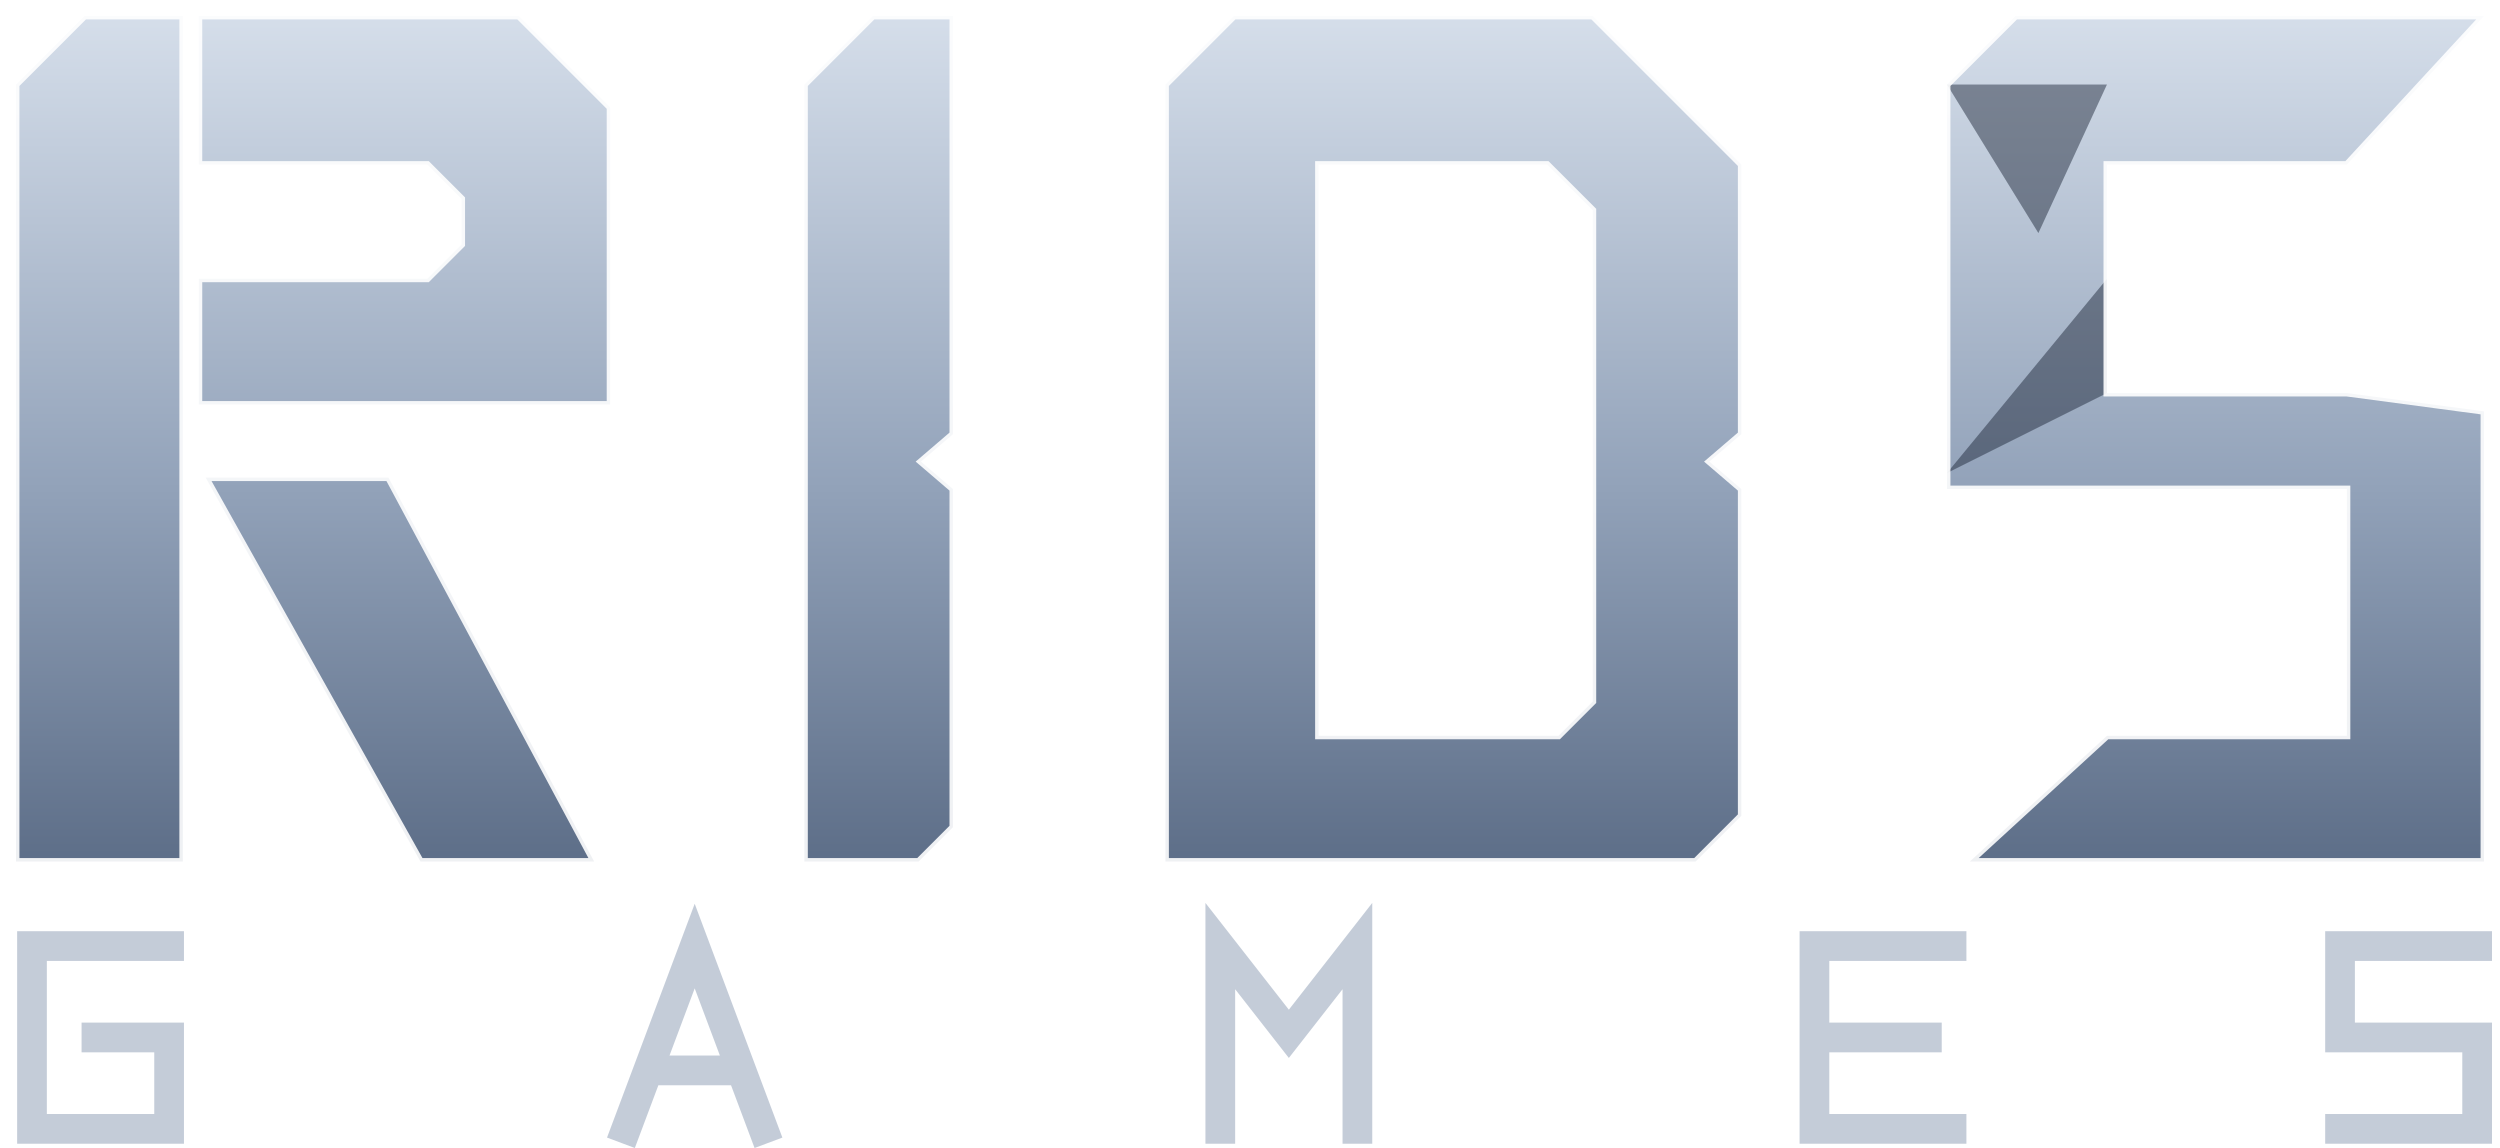
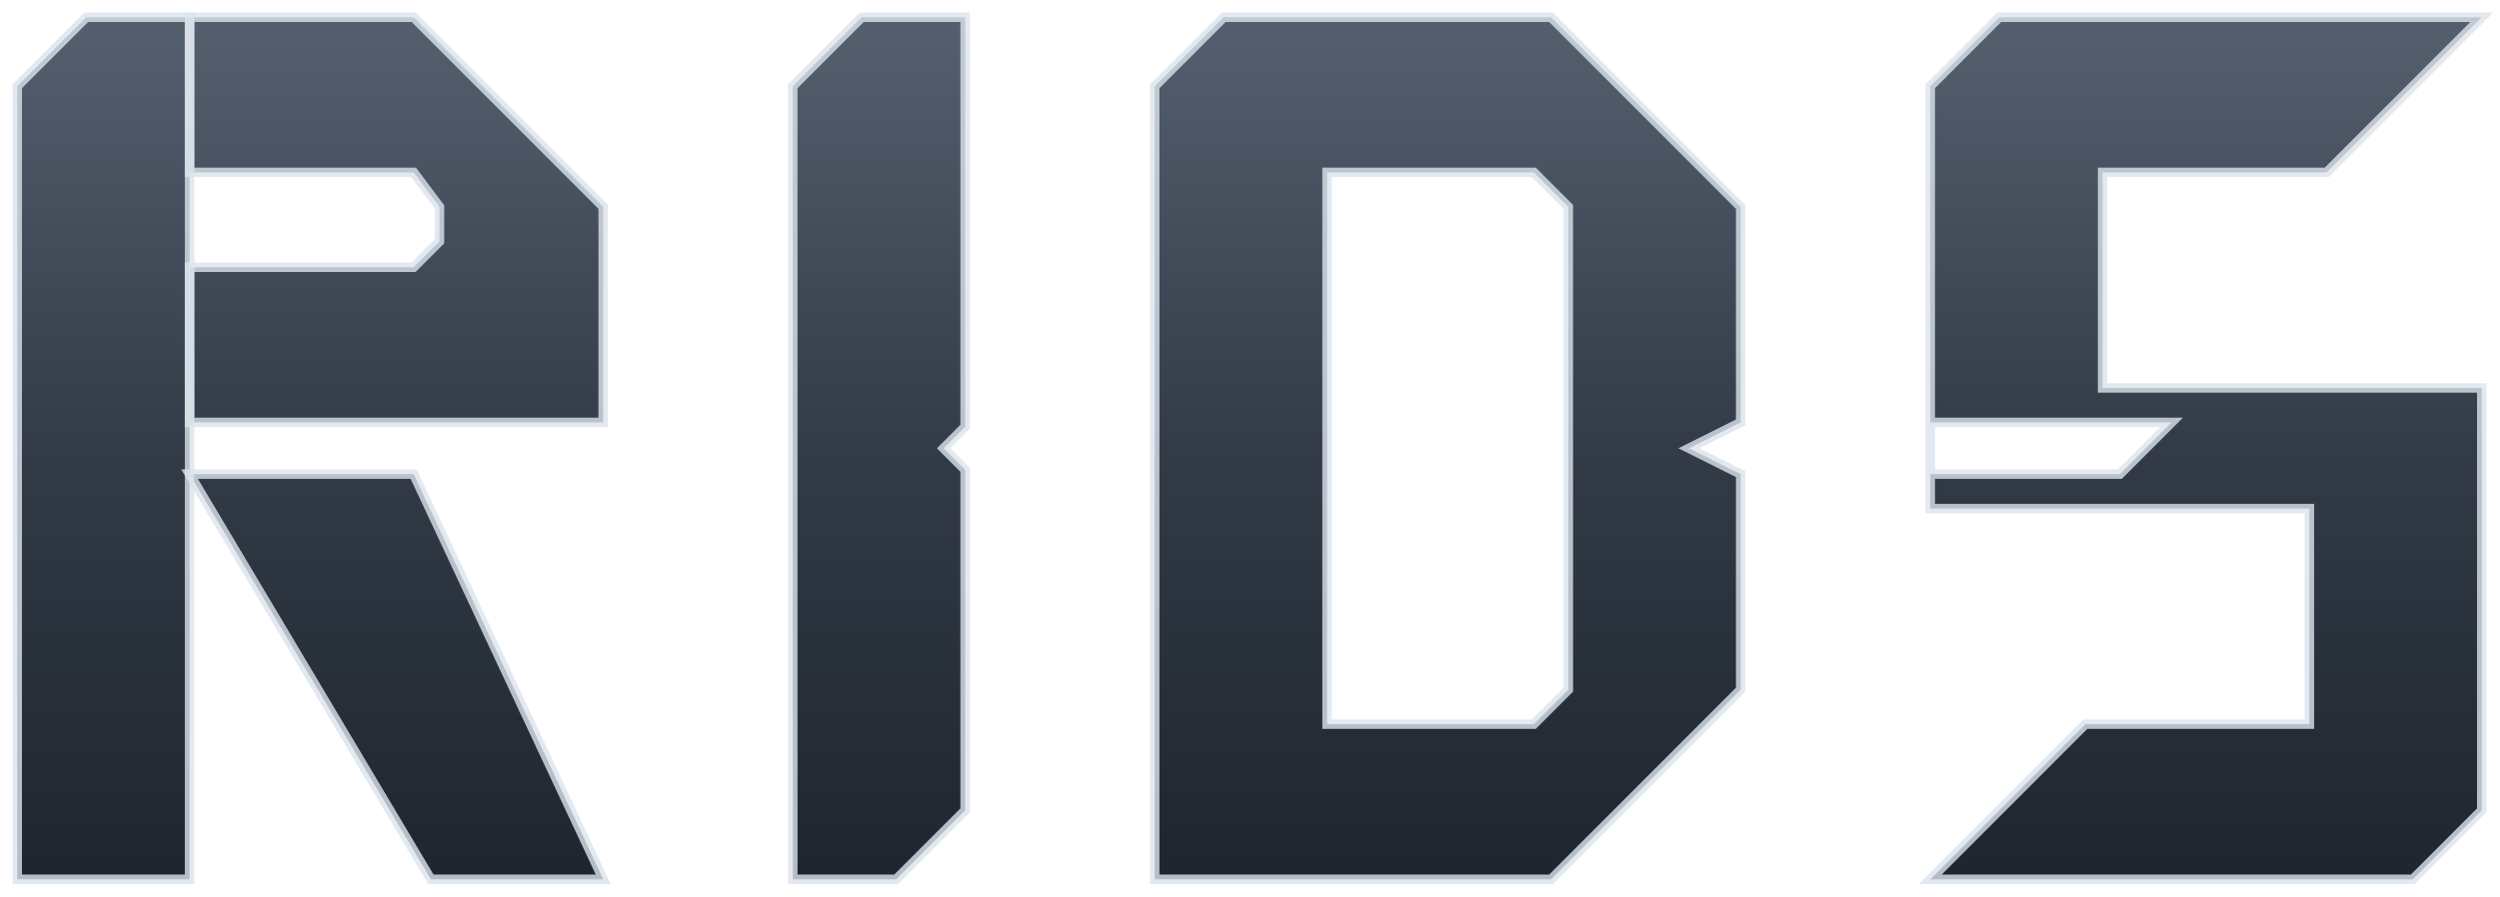
- <svg xmlns="http://www.w3.org/2000/svg" viewBox="38 38 1094 502" role="img" aria-label="Ridsgames">
+ <svg xmlns="http://www.w3.org/2000/svg" viewBox="-2 -2 290 104" role="img" aria-label="Ridsgames">
  <defs>
-     <linearGradient id="steel-dark" x1="0" y1="45" x2="0" y2="415" gradientUnits="userSpaceOnUse">
-       <stop offset="0" stop-color="#D5DEEA" />
-       <stop offset=".55" stop-color="#93A3BA" />
-       <stop offset="1" stop-color="#5D6E88" />
+     <linearGradient id="g" x1="0" y1="0" x2="0" y2="100" gradientUnits="userSpaceOnUse">
+       <stop offset="0" stop-color="#55606F" />
+       <stop offset=".5" stop-color="#323B47" />
+       <stop offset="1" stop-color="#1E252E" />
    </linearGradient>
  </defs>
-   <g fill="url(#steel-dark)">
-     <path d="M45 75 L75 45 L118 45 L118 415 L45 415 Z" fill-rule="evenodd" />
-     <path d="M125 45 L265 45 L305 85 L305 215 L125 215 L125 160 L225 160 L240 145 L240 125 L225 110 L125 110 Z" fill-rule="evenodd" />
-     <path d="M128 247 L208 247 L298 415 L222 415 Z" fill-rule="evenodd" />
-     <path d="M390 75 L420 45 L455 45 L455 228 L441 240 L455 252 L455 400 L440 415 L390 415 Z" fill-rule="evenodd" />
-     <path d="M548 75 L578 45 L735 45 L800 110 L800 228 L786 240 L800 252 L800 395 L780 415 L548 415 Z M615 110 L715 110 L735 130 L735 345 L720 360 L615 360 Z" fill-rule="evenodd" />
-     <path d="M920 45 L1125 45 L1065 110 L960 110 L960 210 L1065 210 L1125 218 L1125 415 L900 415 L960 360 L1065 360 L1065 252 L890 252 L890 75 Z" fill-rule="evenodd" />
+   <g fill="url(#g)">
+     <path d="M0,8 L8,0 L20,0 L20,100 L0,100 Z" />
+     <path d="M20,0 L46,0 L68,22 L68,47 L20,47 L20,29 L46,29 L49,26 L49,22 L46,18 L20,18 Z" />
+     <path d="M20,53 L46,53 L68,100 L48,100 Z" />
+     <path transform="translate(90 0)" d="M0,8 L8,0 L20,0 L20,47.5 L17.5,50 L20,52.5 L20,92 L12,100 L0,100 Z" />
+     <path transform="translate(132 0)" fill-rule="evenodd" d="M0,8 L8,0 L46,0 L68,22 L68,47 L62,50 L68,53 L68,78 L46,100 L0,100 Z M20,18 L44,18 L48,22 L48,78 L44,82 L20,82 Z" />
+     <path transform="translate(222 0)" fill-rule="evenodd" d="M8,0 L64,0 L46,18 L20,18 L20,43 L64,43 L64,92 L56,100 L0,100 L18,82 L44,82 L44,57 L0,57 L0,8 Z M0,47 L28,47 L22,53 L0,53 Z" />
  </g>
-   <g fill="rgba(20,30,48,.45)">
-     <path d="M890 75 L960 75 L930 140 Z" />
-     <path d="M890 245 L960 210 L960 160 Z" />
+   <g fill="none" stroke="#DCE3EC" stroke-opacity=".8" stroke-width="1.1" stroke-linejoin="miter">
+     <path d="M0,8 L8,0 L20,0 L20,100 L0,100 Z" />
+     <path d="M20,0 L46,0 L68,22 L68,47 L20,47 L20,29 L46,29 L49,26 L49,22 L46,18 L20,18 Z" />
+     <path d="M20,53 L46,53 L68,100 L48,100 Z" />
+     <path transform="translate(90 0)" d="M0,8 L8,0 L20,0 L20,47.5 L17.5,50 L20,52.5 L20,92 L12,100 L0,100 Z" />
+     <path transform="translate(132 0)" fill-rule="evenodd" d="M0,8 L8,0 L46,0 L68,22 L68,47 L62,50 L68,53 L68,78 L46,100 L0,100 Z M20,18 L44,18 L48,22 L48,78 L44,82 L20,82 Z" />
+     <path transform="translate(222 0)" fill-rule="evenodd" d="M8,0 L64,0 L46,18 L20,18 L20,43 L64,43 L64,92 L56,100 L0,100 L18,82 L44,82 L44,57 L0,57 L0,8 Z M0,47 L28,47 L22,53 L0,53 Z" />
  </g>
-   <g fill="none" stroke="rgba(255,255,255,.9)" stroke-width="3" stroke-linejoin="miter">
-     <path d="M45 75 L75 45 L118 45 L118 415 L45 415 Z" fill-rule="evenodd" />
-     <path d="M125 45 L265 45 L305 85 L305 215 L125 215 L125 160 L225 160 L240 145 L240 125 L225 110 L125 110 Z" fill-rule="evenodd" />
-     <path d="M128 247 L208 247 L298 415 L222 415 Z" fill-rule="evenodd" />
-     <path d="M390 75 L420 45 L455 45 L455 228 L441 240 L455 252 L455 400 L440 415 L390 415 Z" fill-rule="evenodd" />
-     <path d="M548 75 L578 45 L735 45 L800 110 L800 228 L786 240 L800 252 L800 395 L780 415 L548 415 Z M615 110 L715 110 L735 130 L735 345 L720 360 L615 360 Z" fill-rule="evenodd" />
-     <path d="M920 45 L1125 45 L1065 110 L960 110 L960 210 L1065 210 L1125 218 L1125 415 L900 415 L960 360 L1065 360 L1065 252 L890 252 L890 75 Z" fill-rule="evenodd" />
-   </g>
-   <path d="M112 452 L52 452 L52 532 L112 532 L112 492.0 L80.2 492.0 M312 532 L342.0 452 L372 532 M324.0 506.4 L360.0 506.4 M572 532 L572 452 L602.0 490.4 L632 452 L632 532 M892 452 L832 452 L832 532 L892 532 M832 492.0 L881.2 492.0 M1122 452 L1062 452 L1062 492.0 L1122 492.0 L1122 532 L1062 532" fill="none" stroke="#C4CCD8" stroke-width="13" stroke-linejoin="miter" stroke-linecap="square" />
</svg>
